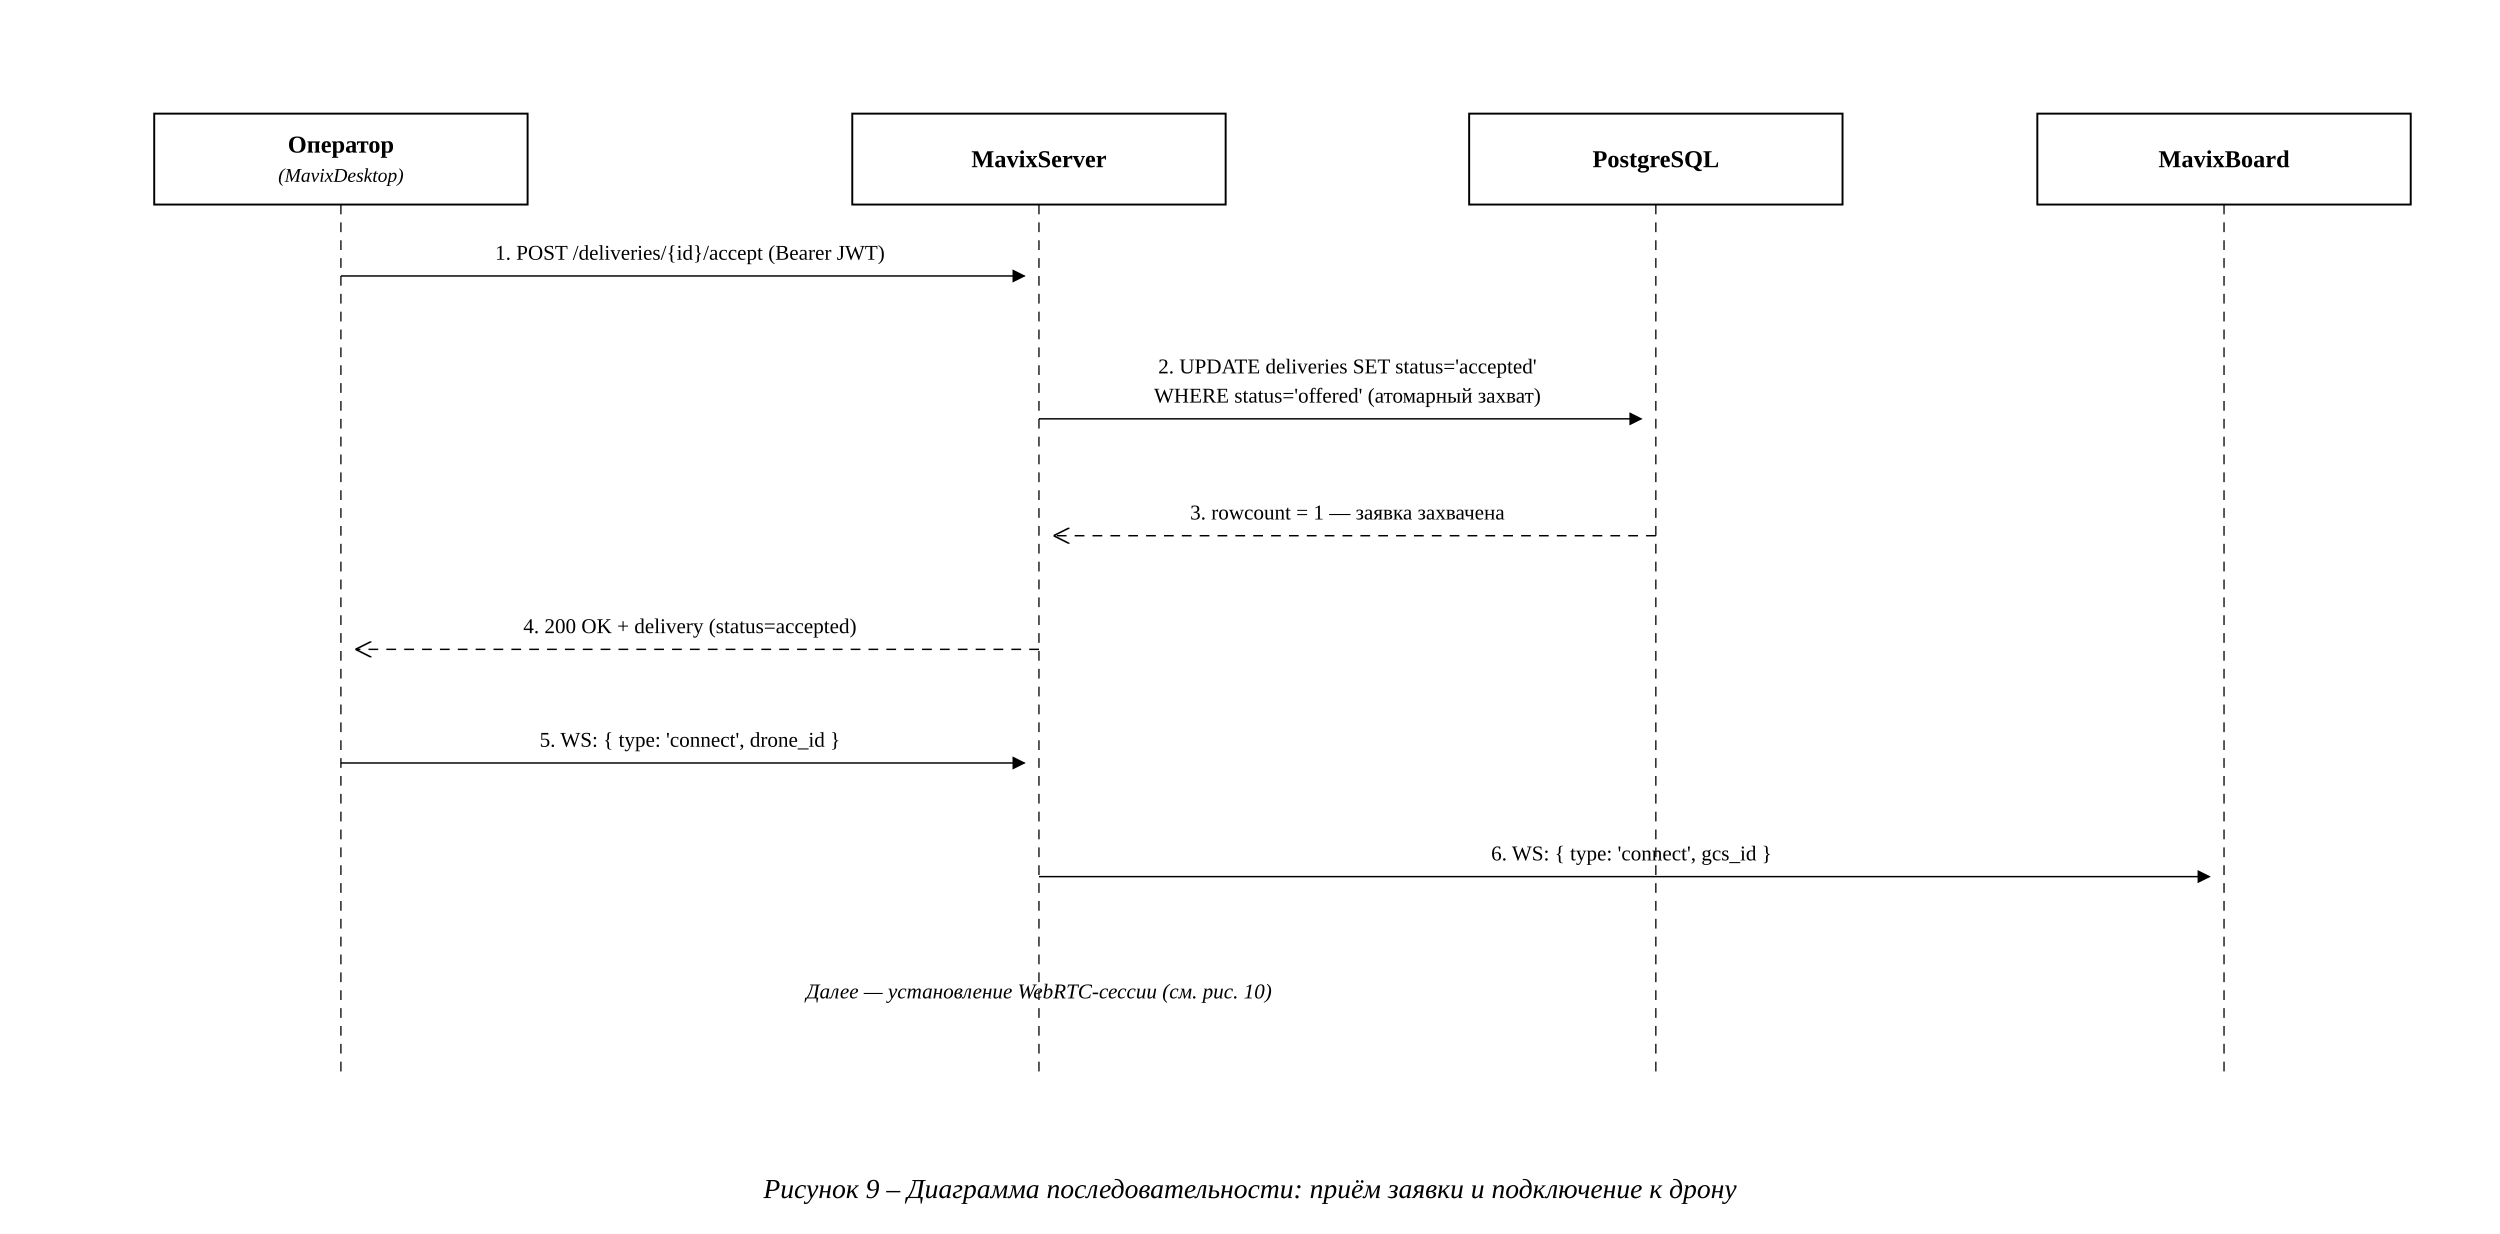
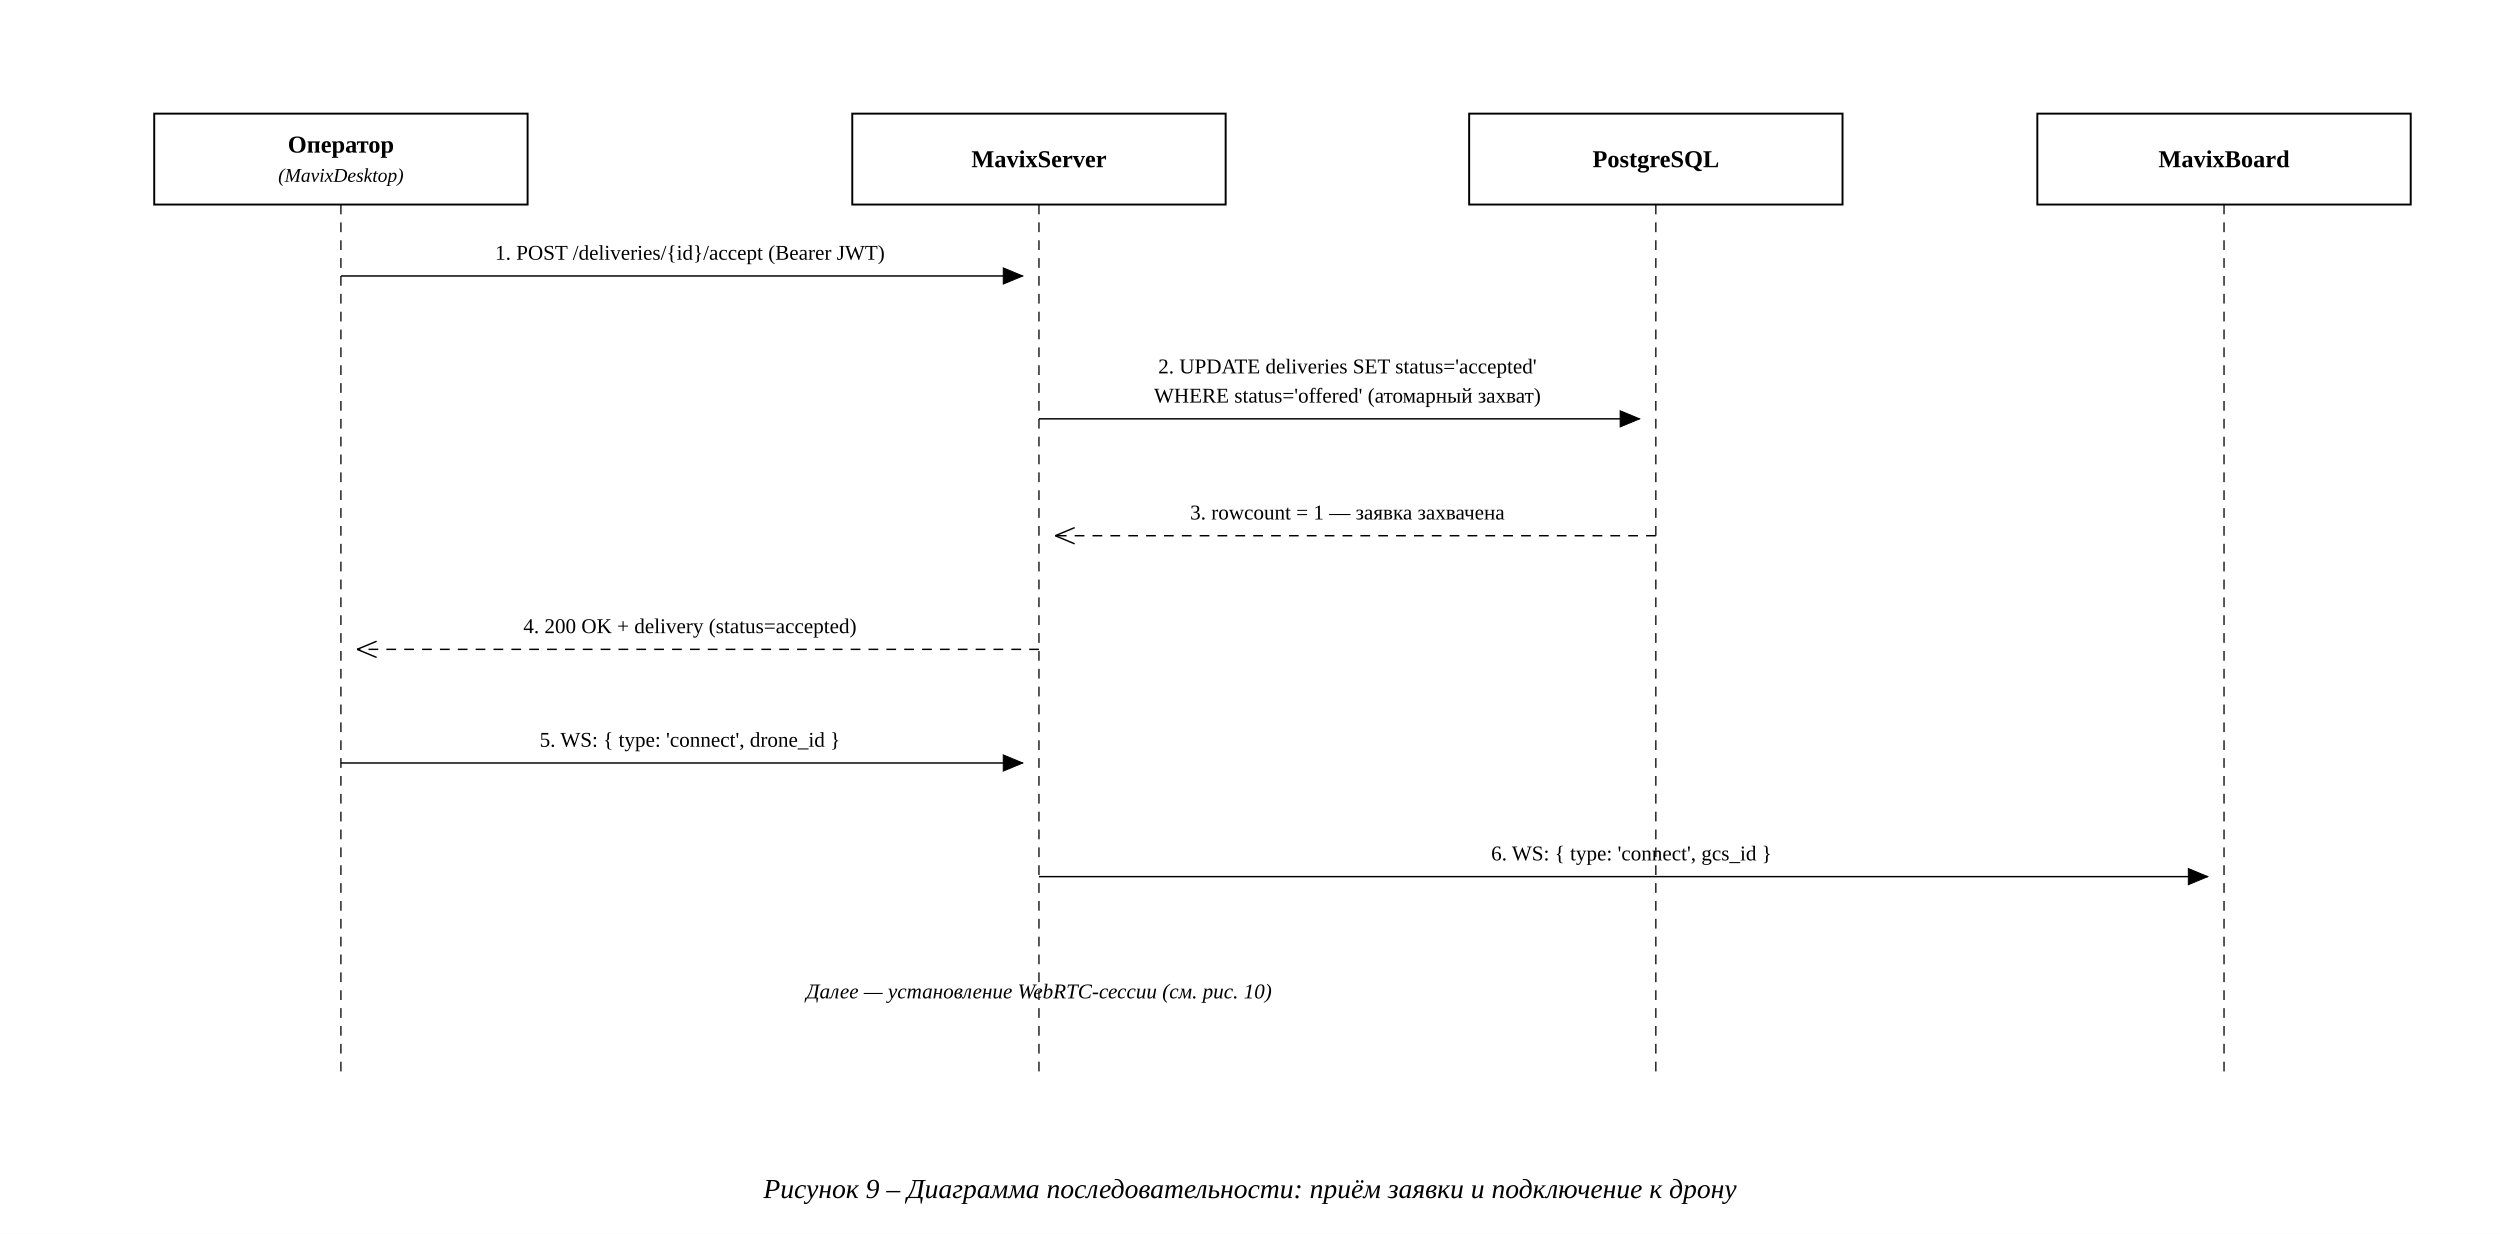
<svg xmlns="http://www.w3.org/2000/svg" width="1540" height="760" viewBox="0 0 1540 760" font-family="Liberation Serif, Times New Roman, serif">
  <rect width="1540" height="760" fill="#fff" />
  <defs>
    <marker id="arr" viewBox="0 0 10 10" refX="9" refY="5" markerWidth="9" markerHeight="9" orient="auto-start-reverse">
      <path d="M 0 0 L 10 5 L 0 10 z" fill="#000" />
    </marker>
    <marker id="open" viewBox="0 0 10 10" refX="10" refY="5" markerWidth="11" markerHeight="11" orient="auto">
      <path d="M 0 0 L 10 5 L 0 10" fill="none" stroke="#000" />
    </marker>
  </defs>
  <rect x="95.0" y="70.0" width="230.0" height="56.0" stroke="#000" fill="none" stroke-width="1.2" />
  <text x="210.0" y="94.0" text-anchor="middle" font-size="15" font-weight="bold">Оператор</text>
  <text x="210.0" y="112.0" text-anchor="middle" font-size="12" font-style="italic">(MavixDesktop)</text>
  <line x1="210.0" y1="126.0" x2="210.0" y2="660.0" stroke="#000" stroke-width="0.8" stroke-dasharray="6 5" />
  <rect x="525.0" y="70.0" width="230.0" height="56.0" stroke="#000" fill="none" stroke-width="1.2" />
  <text x="640.0" y="103.0" text-anchor="middle" font-size="15" font-weight="bold">MavixServer</text>
  <line x1="640.0" y1="126.0" x2="640.0" y2="660.0" stroke="#000" stroke-width="0.8" stroke-dasharray="6 5" />
  <rect x="905.0" y="70.0" width="230.0" height="56.0" stroke="#000" fill="none" stroke-width="1.2" />
  <text x="1020.0" y="103.0" text-anchor="middle" font-size="15" font-weight="bold">PostgreSQL</text>
  <line x1="1020.0" y1="126.0" x2="1020.0" y2="660.0" stroke="#000" stroke-width="0.8" stroke-dasharray="6 5" />
  <rect x="1255.0" y="70.0" width="230.0" height="56.0" stroke="#000" fill="none" stroke-width="1.2" />
  <text x="1370.0" y="103.0" text-anchor="middle" font-size="15" font-weight="bold">MavixBoard</text>
  <line x1="1370.0" y1="126.0" x2="1370.0" y2="660.0" stroke="#000" stroke-width="0.8" stroke-dasharray="6 5" />
-   <polyline points="210.0,170.0 631.0,170.0" stroke="#000" fill="none" stroke-width="0.9" marker-end="url(#arr)" />
+   <polyline points="210.0,170.0 630.0,170.0" stroke="#000" fill="none" stroke-width="0.9" />
+   <polygon points="630.0,170.0 618.0,175.0 618.0,165.0" fill="#000" stroke="#000" stroke-width="0.6" />
  <text x="425.0" y="160.0" text-anchor="middle" font-size="13">1. POST /deliveries/{id}/accept (Bearer JWT)</text>
-   <polyline points="640.0,258.0 1011.0,258.0" stroke="#000" fill="none" stroke-width="0.9" marker-end="url(#arr)" />
+   <polyline points="640.0,258.0 1010.0,258.0" stroke="#000" fill="none" stroke-width="0.9" />
+   <polygon points="1010.0,258.0 998.0,263.0 998.0,253.0" fill="#000" stroke="#000" stroke-width="0.6" />
  <text x="830.0" y="230.0" text-anchor="middle" font-size="13">2. UPDATE deliveries SET status='accepted'</text>
  <text x="830.0" y="248.0" text-anchor="middle" font-size="13">WHERE status='offered' (атомарный захват)</text>
-   <polyline points="1020.0,330.0 649.0,330.0" stroke="#000" fill="none" stroke-width="0.9" stroke-dasharray="6 5" marker-end="url(#open)" />
+   <polyline points="1020.0,330.0 650.0,330.0" stroke="#000" fill="none" stroke-width="0.9" stroke-dasharray="6 5" />
+   <line x1="662.0" y1="325.0" x2="650.0" y2="330.0" stroke="#000" stroke-width="0.9" />
+   <line x1="662.0" y1="335.0" x2="650.0" y2="330.0" stroke="#000" stroke-width="0.9" />
  <text x="830.0" y="320.0" text-anchor="middle" font-size="13">3. rowcount = 1 — заявка захвачена</text>
-   <polyline points="640.0,400.0 219.0,400.0" stroke="#000" fill="none" stroke-width="0.9" stroke-dasharray="6 5" marker-end="url(#open)" />
+   <polyline points="640.0,400.0 220.0,400.0" stroke="#000" fill="none" stroke-width="0.9" stroke-dasharray="6 5" />
+   <line x1="232.0" y1="395.0" x2="220.0" y2="400.0" stroke="#000" stroke-width="0.9" />
+   <line x1="232.0" y1="405.0" x2="220.0" y2="400.0" stroke="#000" stroke-width="0.9" />
  <text x="425.0" y="390.0" text-anchor="middle" font-size="13">4. 200 OK + delivery (status=accepted)</text>
-   <polyline points="210.0,470.0 631.0,470.0" stroke="#000" fill="none" stroke-width="0.9" marker-end="url(#arr)" />
+   <polyline points="210.0,470.0 630.0,470.0" stroke="#000" fill="none" stroke-width="0.9" />
+   <polygon points="630.0,470.0 618.0,475.0 618.0,465.0" fill="#000" stroke="#000" stroke-width="0.6" />
  <text x="425.0" y="460.0" text-anchor="middle" font-size="13">5. WS: { type: 'connect', drone_id }</text>
-   <polyline points="640.0,540.0 1361.0,540.0" stroke="#000" fill="none" stroke-width="0.9" marker-end="url(#arr)" />
+   <polyline points="640.0,540.0 1360.0,540.0" stroke="#000" fill="none" stroke-width="0.9" />
+   <polygon points="1360.0,540.0 1348.0,545.0 1348.0,535.0" fill="#000" stroke="#000" stroke-width="0.6" />
  <text x="1005.0" y="530.0" text-anchor="middle" font-size="13">6. WS: { type: 'connect', gcs_id }</text>
  <text x="640.0" y="615.0" text-anchor="middle" font-size="13" font-style="italic">Далее — установление WebRTC-сессии (см. рис. 10)</text>
  <text x="770.0" y="738" text-anchor="middle" font-style="italic" font-size="17">Рисунок 9 – Диаграмма последовательности: приём заявки и подключение к дрону</text>
</svg>
